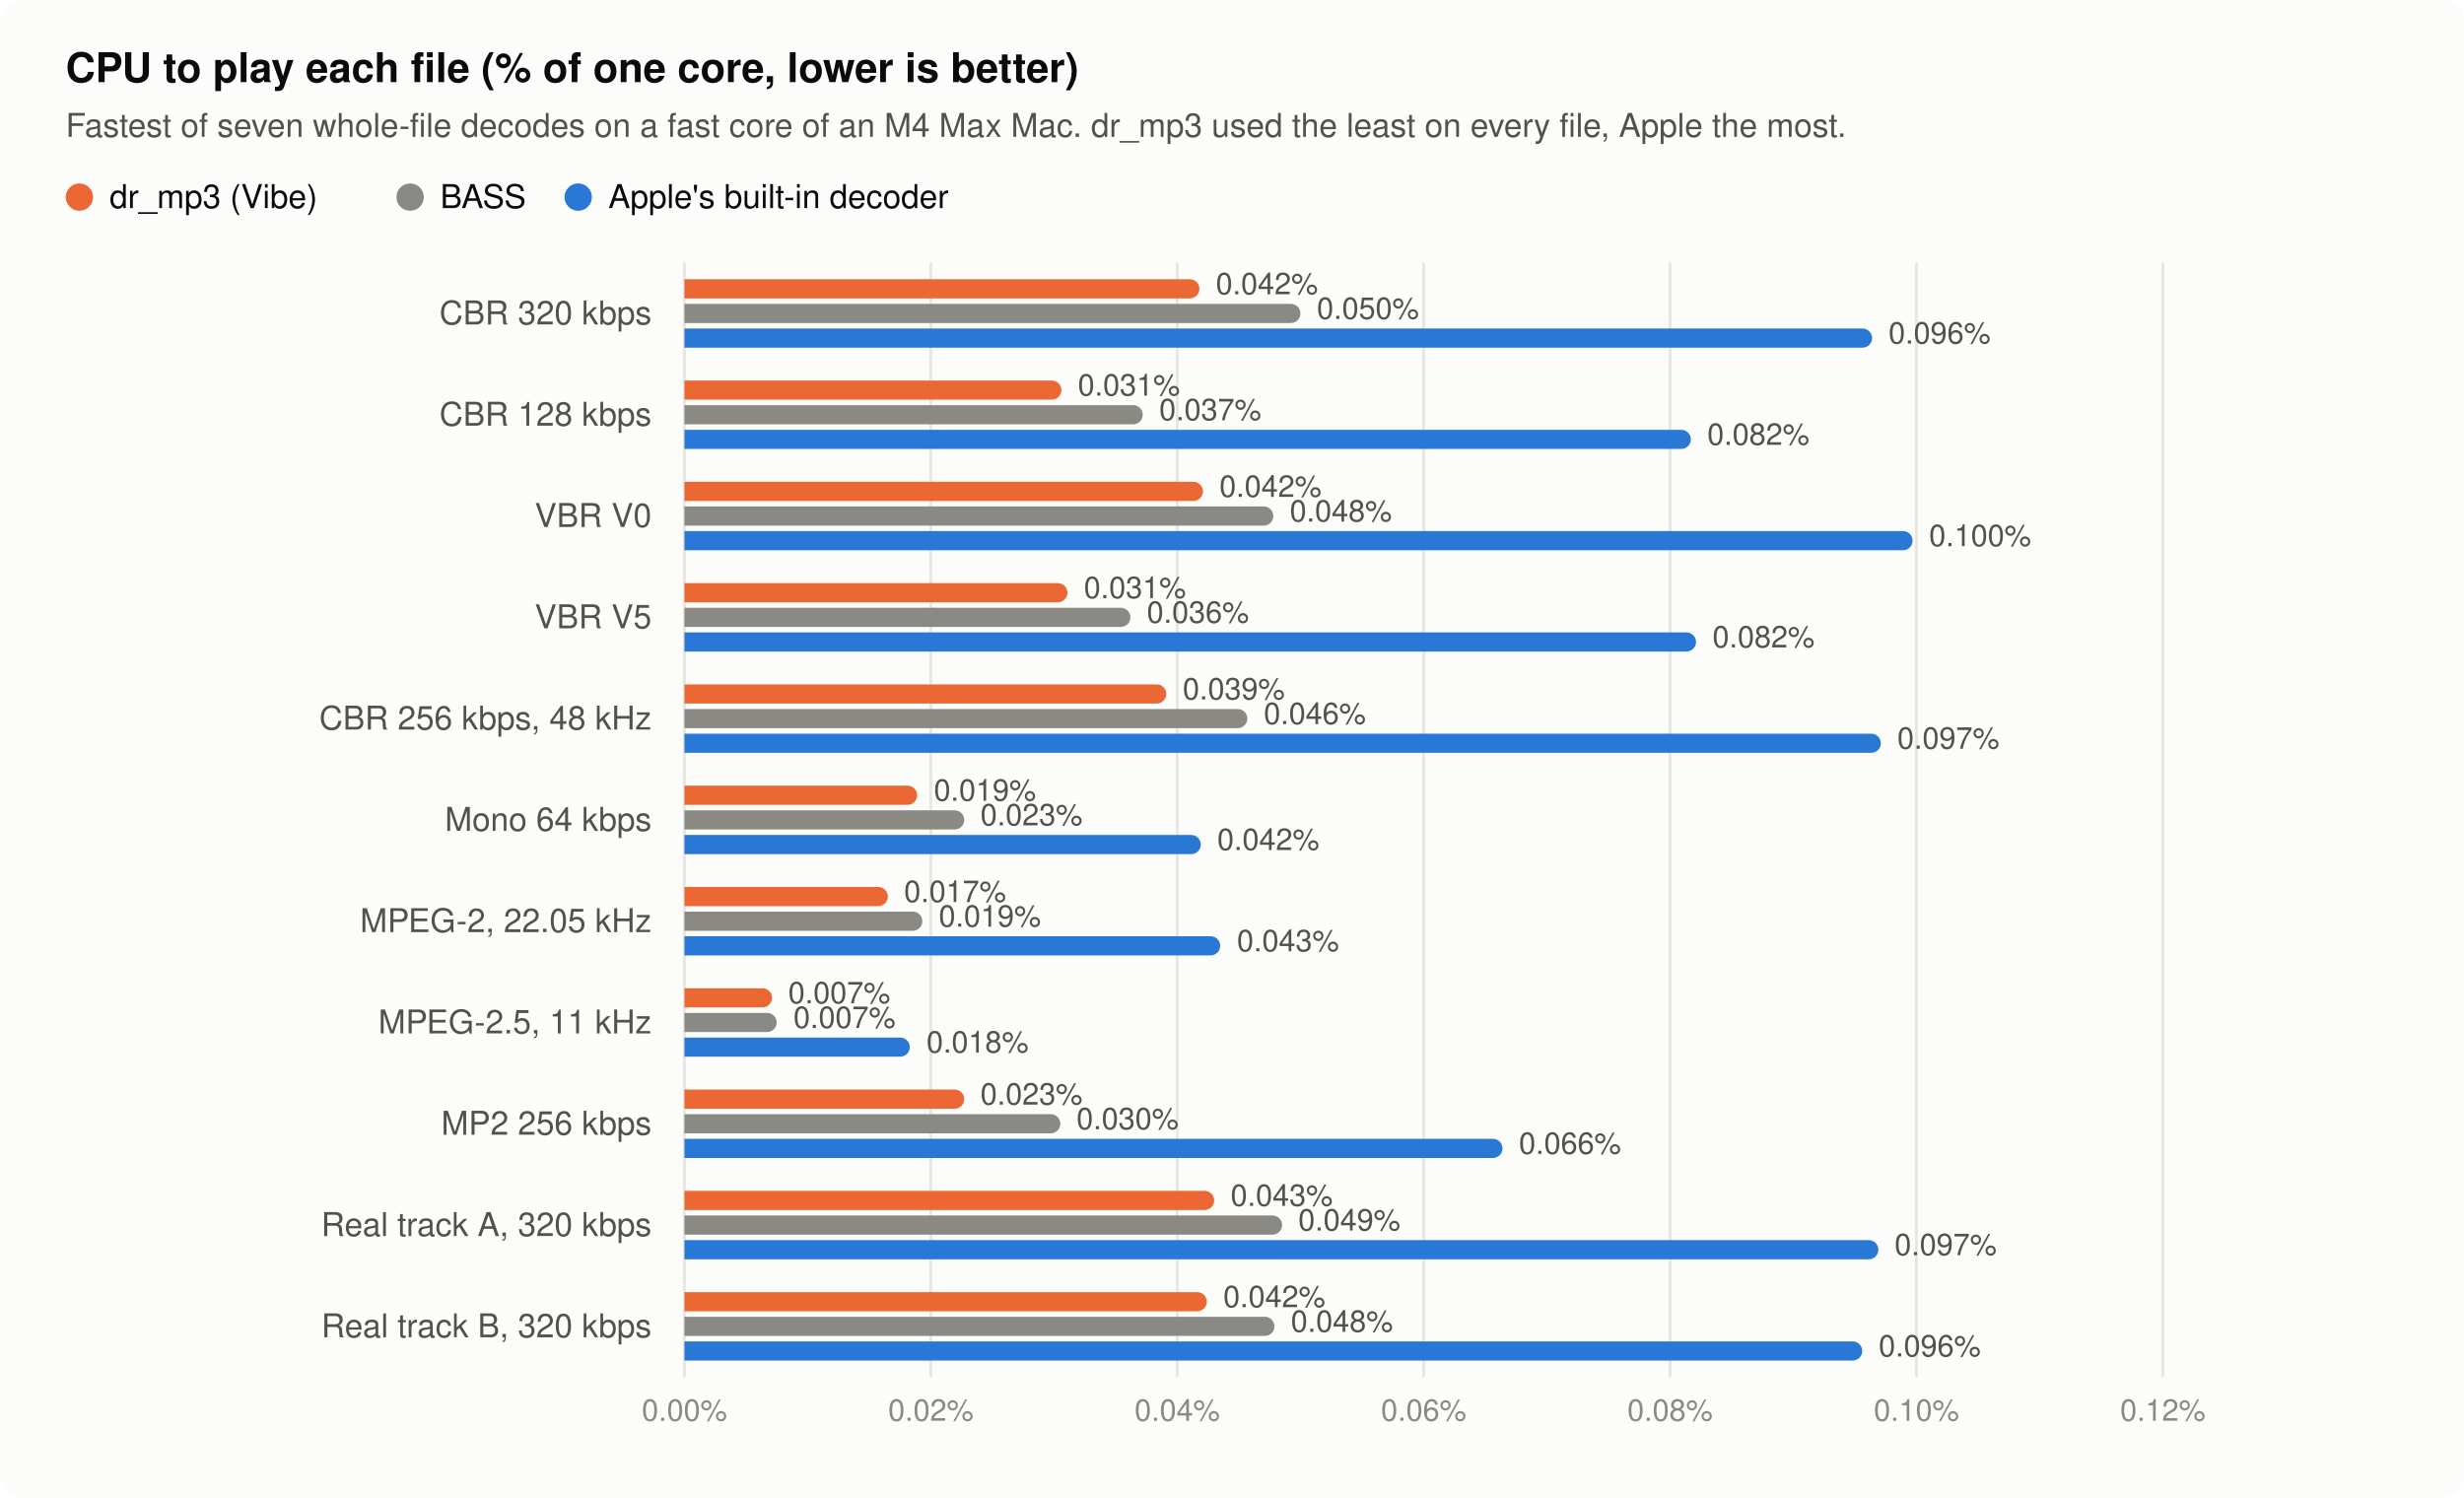
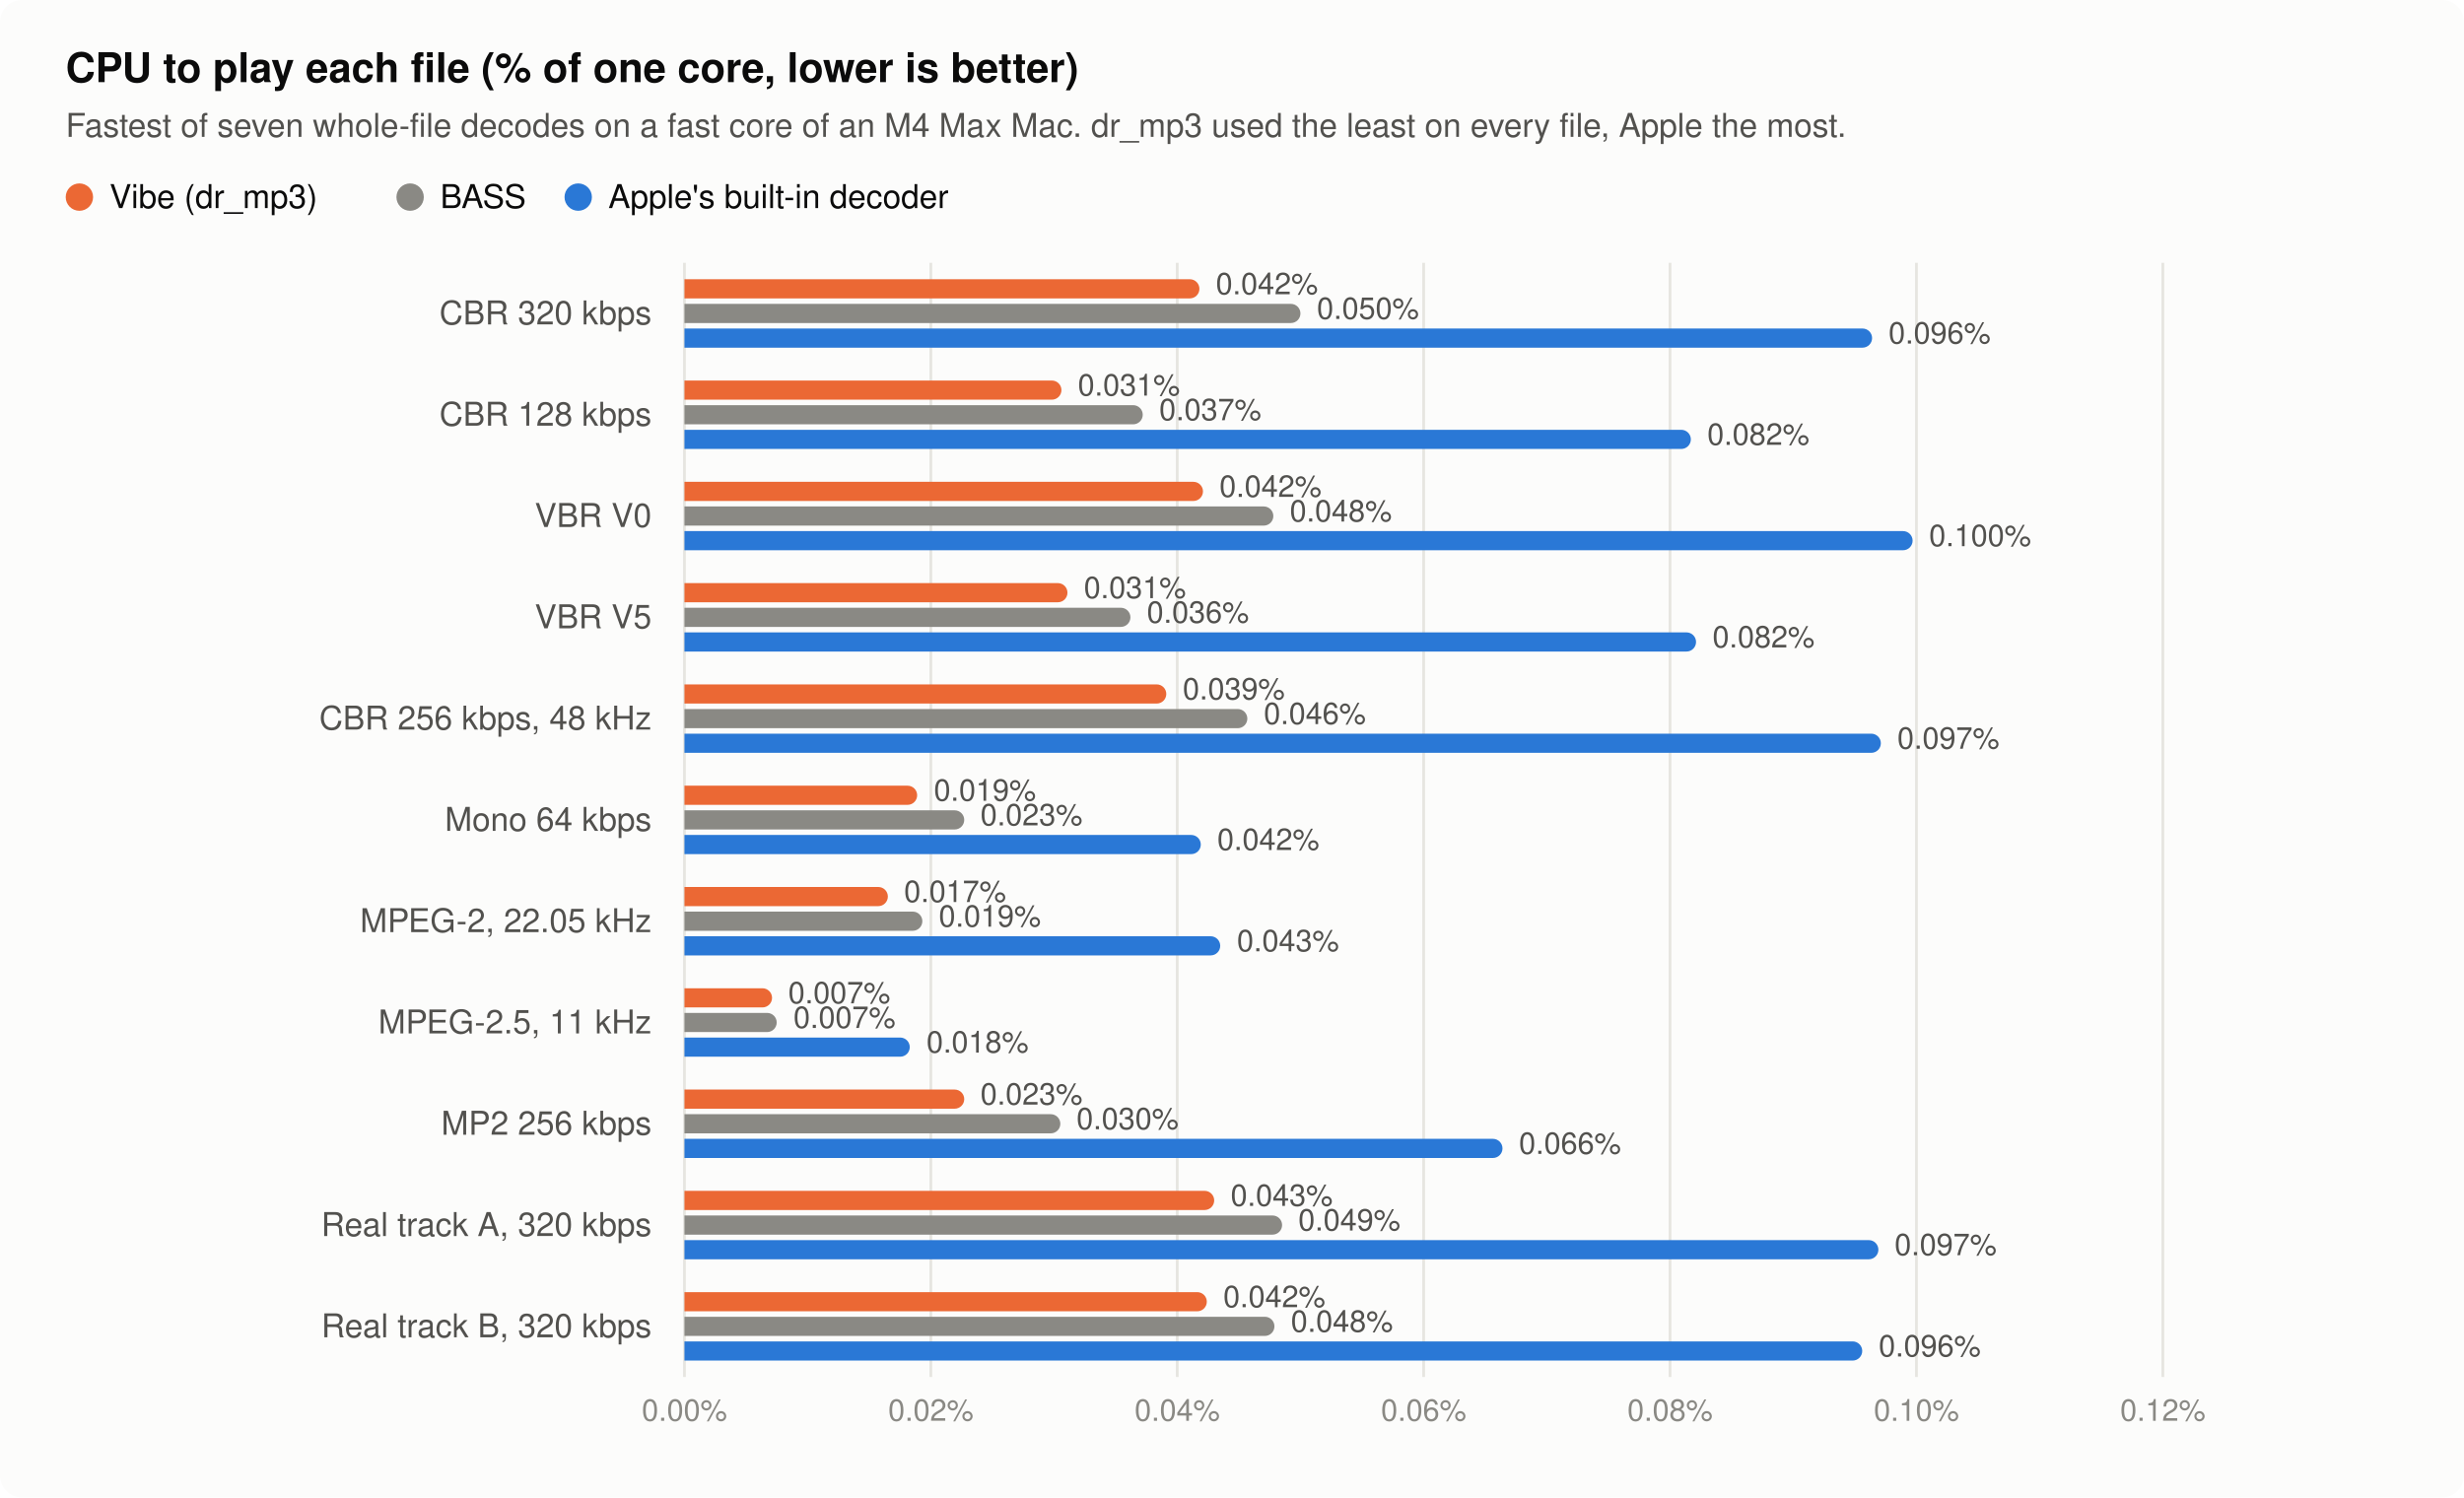
<svg xmlns="http://www.w3.org/2000/svg" width="900" height="547" viewBox="0 0 900 547" font-family="-apple-system, BlinkMacSystemFont, 'Segoe UI', Helvetica, Arial, sans-serif" role="img" aria-label="CPU to play each test file, dr_mp3, BASS and Apple, best first">
  <rect width="900" height="547" rx="8" fill="#fcfcfb" />
  <text x="24.0" y="30.0" font-size="15" fill="#0b0b0b" text-anchor="start" font-weight="600">CPU to play each file (% of one core, lower is better)</text>
  <text x="24.0" y="50.0" font-size="12" fill="#52514e" text-anchor="start" font-weight="400">Fastest of seven whole-file decodes on a fast core of an M4 Max Mac. dr_mp3 used the least on every file, Apple the most.</text>
  <circle cx="29" cy="72" r="5" fill="#eb6834" />
-   <text x="40.0" y="76.0" font-size="12" fill="#0b0b0b" text-anchor="start" font-weight="400">dr_mp3 (Vibe)</text>
+   <text x="40.0" y="76.0" font-size="12" fill="#0b0b0b" text-anchor="start" font-weight="400">Vibe (dr_mp3)</text>
  <circle cx="149.8" cy="72" r="5" fill="#8a8984" />
  <text x="160.8" y="76.0" font-size="12" fill="#0b0b0b" text-anchor="start" font-weight="400">BASS</text>
  <circle cx="211.2" cy="72" r="5" fill="#2a78d6" />
  <text x="222.2" y="76.0" font-size="12" fill="#0b0b0b" text-anchor="start" font-weight="400">Apple's built-in decoder</text>
  <line x1="250.0" y1="96" x2="250.0" y2="503" stroke="#e6e5e0" />
  <text x="250.0" y="519.0" font-size="11" fill="#8a8984" text-anchor="middle" font-weight="400">0.00%</text>
  <line x1="340.0" y1="96" x2="340.0" y2="503" stroke="#e6e5e0" />
  <text x="340.0" y="519.0" font-size="11" fill="#8a8984" text-anchor="middle" font-weight="400">0.02%</text>
  <line x1="430.0" y1="96" x2="430.0" y2="503" stroke="#e6e5e0" />
  <text x="430.0" y="519.0" font-size="11" fill="#8a8984" text-anchor="middle" font-weight="400">0.04%</text>
  <line x1="520.0" y1="96" x2="520.0" y2="503" stroke="#e6e5e0" />
  <text x="520.0" y="519.0" font-size="11" fill="#8a8984" text-anchor="middle" font-weight="400">0.06%</text>
  <line x1="610.0" y1="96" x2="610.0" y2="503" stroke="#e6e5e0" />
  <text x="610.0" y="519.0" font-size="11" fill="#8a8984" text-anchor="middle" font-weight="400">0.08%</text>
  <line x1="700.0" y1="96" x2="700.0" y2="503" stroke="#e6e5e0" />
  <text x="700.0" y="519.0" font-size="11" fill="#8a8984" text-anchor="middle" font-weight="400">0.10%</text>
  <line x1="790.0" y1="96" x2="790.0" y2="503" stroke="#e6e5e0" />
  <text x="790.0" y="519.0" font-size="11" fill="#8a8984" text-anchor="middle" font-weight="400">0.12%</text>
  <text x="238.0" y="118.5" font-size="12" fill="#52514e" text-anchor="end" font-weight="400">CBR 320 kbps</text>
  <path d="M250,102.0 h184.6 a3.5,3.5 0 0 1 3.5,3.5 v0.0 a3.5,3.5 0 0 1 -3.5,3.5 h-184.6 z" fill="#eb6834" />
  <text x="444.1" y="107.5" font-size="11" fill="#52514e" text-anchor="start" font-weight="400">0.042%</text>
  <path d="M250,111.0 h221.5 a3.5,3.5 0 0 1 3.5,3.5 v0.0 a3.5,3.5 0 0 1 -3.5,3.5 h-221.5 z" fill="#8a8984" />
  <text x="481.0" y="116.5" font-size="11" fill="#52514e" text-anchor="start" font-weight="400">0.050%</text>
  <path d="M250,120.0 h430.3 a3.5,3.5 0 0 1 3.5,3.5 v0.0 a3.5,3.5 0 0 1 -3.5,3.5 h-430.3 z" fill="#2a78d6" />
  <text x="689.8" y="125.5" font-size="11" fill="#52514e" text-anchor="start" font-weight="400">0.096%</text>
  <text x="238.0" y="155.5" font-size="12" fill="#52514e" text-anchor="end" font-weight="400">CBR 128 kbps</text>
  <path d="M250,139.0 h134.2 a3.5,3.5 0 0 1 3.5,3.5 v0.0 a3.5,3.5 0 0 1 -3.5,3.5 h-134.2 z" fill="#eb6834" />
  <text x="393.7" y="144.5" font-size="11" fill="#52514e" text-anchor="start" font-weight="400">0.031%</text>
  <path d="M250,148.0 h163.9 a3.5,3.5 0 0 1 3.5,3.5 v0.0 a3.5,3.5 0 0 1 -3.5,3.5 h-163.9 z" fill="#8a8984" />
  <text x="423.4" y="153.5" font-size="11" fill="#52514e" text-anchor="start" font-weight="400">0.037%</text>
  <path d="M250,157.0 h364.1 a3.5,3.5 0 0 1 3.5,3.5 v0.0 a3.5,3.5 0 0 1 -3.5,3.5 h-364.1 z" fill="#2a78d6" />
  <text x="623.6" y="162.5" font-size="11" fill="#52514e" text-anchor="start" font-weight="400">0.082%</text>
  <text x="238.0" y="192.5" font-size="12" fill="#52514e" text-anchor="end" font-weight="400">VBR V0</text>
  <path d="M250,176.0 h185.9 a3.5,3.5 0 0 1 3.5,3.5 v0.0 a3.5,3.5 0 0 1 -3.5,3.5 h-185.9 z" fill="#eb6834" />
  <text x="445.4" y="181.5" font-size="11" fill="#52514e" text-anchor="start" font-weight="400">0.042%</text>
  <path d="M250,185.0 h211.6 a3.5,3.5 0 0 1 3.5,3.5 v0.0 a3.5,3.5 0 0 1 -3.5,3.5 h-211.6 z" fill="#8a8984" />
  <text x="471.1" y="190.5" font-size="11" fill="#52514e" text-anchor="start" font-weight="400">0.048%</text>
  <path d="M250,194.0 h445.1 a3.5,3.5 0 0 1 3.5,3.5 v0.0 a3.5,3.5 0 0 1 -3.5,3.5 h-445.1 z" fill="#2a78d6" />
  <text x="704.6" y="199.5" font-size="11" fill="#52514e" text-anchor="start" font-weight="400">0.100%</text>
  <text x="238.0" y="229.5" font-size="12" fill="#52514e" text-anchor="end" font-weight="400">VBR V5</text>
  <path d="M250,213.0 h136.4 a3.5,3.5 0 0 1 3.5,3.5 v0.0 a3.5,3.5 0 0 1 -3.5,3.5 h-136.4 z" fill="#eb6834" />
  <text x="395.9" y="218.5" font-size="11" fill="#52514e" text-anchor="start" font-weight="400">0.031%</text>
  <path d="M250,222.0 h159.4 a3.5,3.5 0 0 1 3.5,3.5 v0.0 a3.5,3.5 0 0 1 -3.5,3.5 h-159.4 z" fill="#8a8984" />
  <text x="418.9" y="227.5" font-size="11" fill="#52514e" text-anchor="start" font-weight="400">0.036%</text>
  <path d="M250,231.0 h366.0 a3.5,3.5 0 0 1 3.5,3.5 v0.0 a3.5,3.5 0 0 1 -3.5,3.5 h-366.0 z" fill="#2a78d6" />
  <text x="625.5" y="236.5" font-size="11" fill="#52514e" text-anchor="start" font-weight="400">0.082%</text>
  <text x="238.0" y="266.5" font-size="12" fill="#52514e" text-anchor="end" font-weight="400">CBR 256 kbps, 48 kHz</text>
  <path d="M250,250.0 h172.5 a3.5,3.5 0 0 1 3.5,3.5 v0.0 a3.5,3.5 0 0 1 -3.5,3.5 h-172.5 z" fill="#eb6834" />
  <text x="432.0" y="255.5" font-size="11" fill="#52514e" text-anchor="start" font-weight="400">0.039%</text>
  <path d="M250,259.0 h202.1 a3.5,3.5 0 0 1 3.5,3.5 v0.0 a3.5,3.5 0 0 1 -3.5,3.5 h-202.1 z" fill="#8a8984" />
  <text x="461.6" y="264.5" font-size="11" fill="#52514e" text-anchor="start" font-weight="400">0.046%</text>
  <path d="M250,268.0 h433.5 a3.5,3.5 0 0 1 3.5,3.5 v0.0 a3.5,3.5 0 0 1 -3.5,3.5 h-433.5 z" fill="#2a78d6" />
  <text x="693.0" y="273.5" font-size="11" fill="#52514e" text-anchor="start" font-weight="400">0.097%</text>
  <text x="238.0" y="303.5" font-size="12" fill="#52514e" text-anchor="end" font-weight="400">Mono 64 kbps</text>
  <path d="M250,287.0 h81.5 a3.5,3.5 0 0 1 3.5,3.5 v0.0 a3.5,3.5 0 0 1 -3.5,3.5 h-81.5 z" fill="#eb6834" />
  <text x="341.1" y="292.5" font-size="11" fill="#52514e" text-anchor="start" font-weight="400">0.019%</text>
  <path d="M250,296.0 h98.7 a3.5,3.5 0 0 1 3.5,3.5 v0.0 a3.5,3.5 0 0 1 -3.5,3.5 h-98.7 z" fill="#8a8984" />
  <text x="358.1" y="301.5" font-size="11" fill="#52514e" text-anchor="start" font-weight="400">0.023%</text>
  <path d="M250,305.0 h185.1 a3.5,3.5 0 0 1 3.5,3.5 v0.0 a3.5,3.5 0 0 1 -3.5,3.5 h-185.1 z" fill="#2a78d6" />
  <text x="444.6" y="310.5" font-size="11" fill="#52514e" text-anchor="start" font-weight="400">0.042%</text>
  <text x="238.0" y="340.5" font-size="12" fill="#52514e" text-anchor="end" font-weight="400">MPEG-2, 22.05 kHz</text>
  <path d="M250,324.0 h70.8 a3.5,3.5 0 0 1 3.5,3.5 v0.0 a3.5,3.5 0 0 1 -3.5,3.5 h-70.8 z" fill="#eb6834" />
  <text x="330.2" y="329.5" font-size="11" fill="#52514e" text-anchor="start" font-weight="400">0.017%</text>
  <path d="M250,333.0 h83.4 a3.5,3.5 0 0 1 3.5,3.5 v0.0 a3.5,3.5 0 0 1 -3.5,3.5 h-83.4 z" fill="#8a8984" />
  <text x="342.9" y="338.5" font-size="11" fill="#52514e" text-anchor="start" font-weight="400">0.019%</text>
  <path d="M250,342.0 h192.2 a3.5,3.5 0 0 1 3.5,3.5 v0.0 a3.5,3.5 0 0 1 -3.5,3.5 h-192.2 z" fill="#2a78d6" />
  <text x="451.8" y="347.5" font-size="11" fill="#52514e" text-anchor="start" font-weight="400">0.043%</text>
  <text x="238.0" y="377.5" font-size="12" fill="#52514e" text-anchor="end" font-weight="400">MPEG-2.5, 11 kHz</text>
  <path d="M250,361.0 h28.5 a3.5,3.5 0 0 1 3.5,3.5 v0.0 a3.5,3.5 0 0 1 -3.5,3.5 h-28.5 z" fill="#eb6834" />
  <text x="287.9" y="366.5" font-size="11" fill="#52514e" text-anchor="start" font-weight="400">0.007%</text>
  <path d="M250,370.0 h30.2 a3.5,3.5 0 0 1 3.5,3.5 v0.0 a3.5,3.5 0 0 1 -3.5,3.5 h-30.2 z" fill="#8a8984" />
  <text x="289.8" y="375.5" font-size="11" fill="#52514e" text-anchor="start" font-weight="400">0.007%</text>
  <path d="M250,379.0 h78.8 a3.5,3.5 0 0 1 3.5,3.5 v0.0 a3.5,3.5 0 0 1 -3.5,3.5 h-78.8 z" fill="#2a78d6" />
  <text x="338.4" y="384.5" font-size="11" fill="#52514e" text-anchor="start" font-weight="400">0.018%</text>
  <text x="238.0" y="414.5" font-size="12" fill="#52514e" text-anchor="end" font-weight="400">MP2 256 kbps</text>
  <path d="M250,398.0 h98.7 a3.5,3.5 0 0 1 3.5,3.5 v0.0 a3.5,3.5 0 0 1 -3.5,3.5 h-98.7 z" fill="#eb6834" />
  <text x="358.1" y="403.5" font-size="11" fill="#52514e" text-anchor="start" font-weight="400">0.023%</text>
  <path d="M250,407.0 h133.8 a3.5,3.5 0 0 1 3.5,3.5 v0.0 a3.5,3.5 0 0 1 -3.5,3.5 h-133.8 z" fill="#8a8984" />
  <text x="393.2" y="412.5" font-size="11" fill="#52514e" text-anchor="start" font-weight="400">0.030%</text>
  <path d="M250,416.0 h295.3 a3.5,3.5 0 0 1 3.5,3.5 v0.0 a3.5,3.5 0 0 1 -3.5,3.5 h-295.3 z" fill="#2a78d6" />
  <text x="554.8" y="421.5" font-size="11" fill="#52514e" text-anchor="start" font-weight="400">0.066%</text>
  <text x="238.0" y="451.5" font-size="12" fill="#52514e" text-anchor="end" font-weight="400">Real track A, 320 kbps</text>
  <path d="M250,435.0 h190.0 a3.5,3.5 0 0 1 3.5,3.5 v0.0 a3.5,3.5 0 0 1 -3.5,3.5 h-190.0 z" fill="#eb6834" />
  <text x="449.5" y="440.5" font-size="11" fill="#52514e" text-anchor="start" font-weight="400">0.043%</text>
  <path d="M250,444.0 h214.8 a3.5,3.5 0 0 1 3.5,3.5 v0.0 a3.5,3.5 0 0 1 -3.5,3.5 h-214.8 z" fill="#8a8984" />
  <text x="474.2" y="449.5" font-size="11" fill="#52514e" text-anchor="start" font-weight="400">0.049%</text>
  <path d="M250,453.0 h432.6 a3.5,3.5 0 0 1 3.5,3.5 v0.0 a3.5,3.5 0 0 1 -3.5,3.5 h-432.6 z" fill="#2a78d6" />
  <text x="692.0" y="458.5" font-size="11" fill="#52514e" text-anchor="start" font-weight="400">0.097%</text>
  <text x="238.0" y="488.5" font-size="12" fill="#52514e" text-anchor="end" font-weight="400">Real track B, 320 kbps</text>
  <path d="M250,472.0 h187.3 a3.5,3.5 0 0 1 3.5,3.5 v0.0 a3.5,3.5 0 0 1 -3.5,3.5 h-187.3 z" fill="#eb6834" />
  <text x="446.8" y="477.5" font-size="11" fill="#52514e" text-anchor="start" font-weight="400">0.042%</text>
  <path d="M250,481.0 h212.0 a3.5,3.5 0 0 1 3.5,3.5 v0.0 a3.5,3.5 0 0 1 -3.5,3.5 h-212.0 z" fill="#8a8984" />
  <text x="471.5" y="486.5" font-size="11" fill="#52514e" text-anchor="start" font-weight="400">0.048%</text>
  <path d="M250,490.0 h426.7 a3.5,3.5 0 0 1 3.5,3.5 v0.0 a3.5,3.5 0 0 1 -3.5,3.5 h-426.7 z" fill="#2a78d6" />
  <text x="686.2" y="495.5" font-size="11" fill="#52514e" text-anchor="start" font-weight="400">0.096%</text>
</svg>
